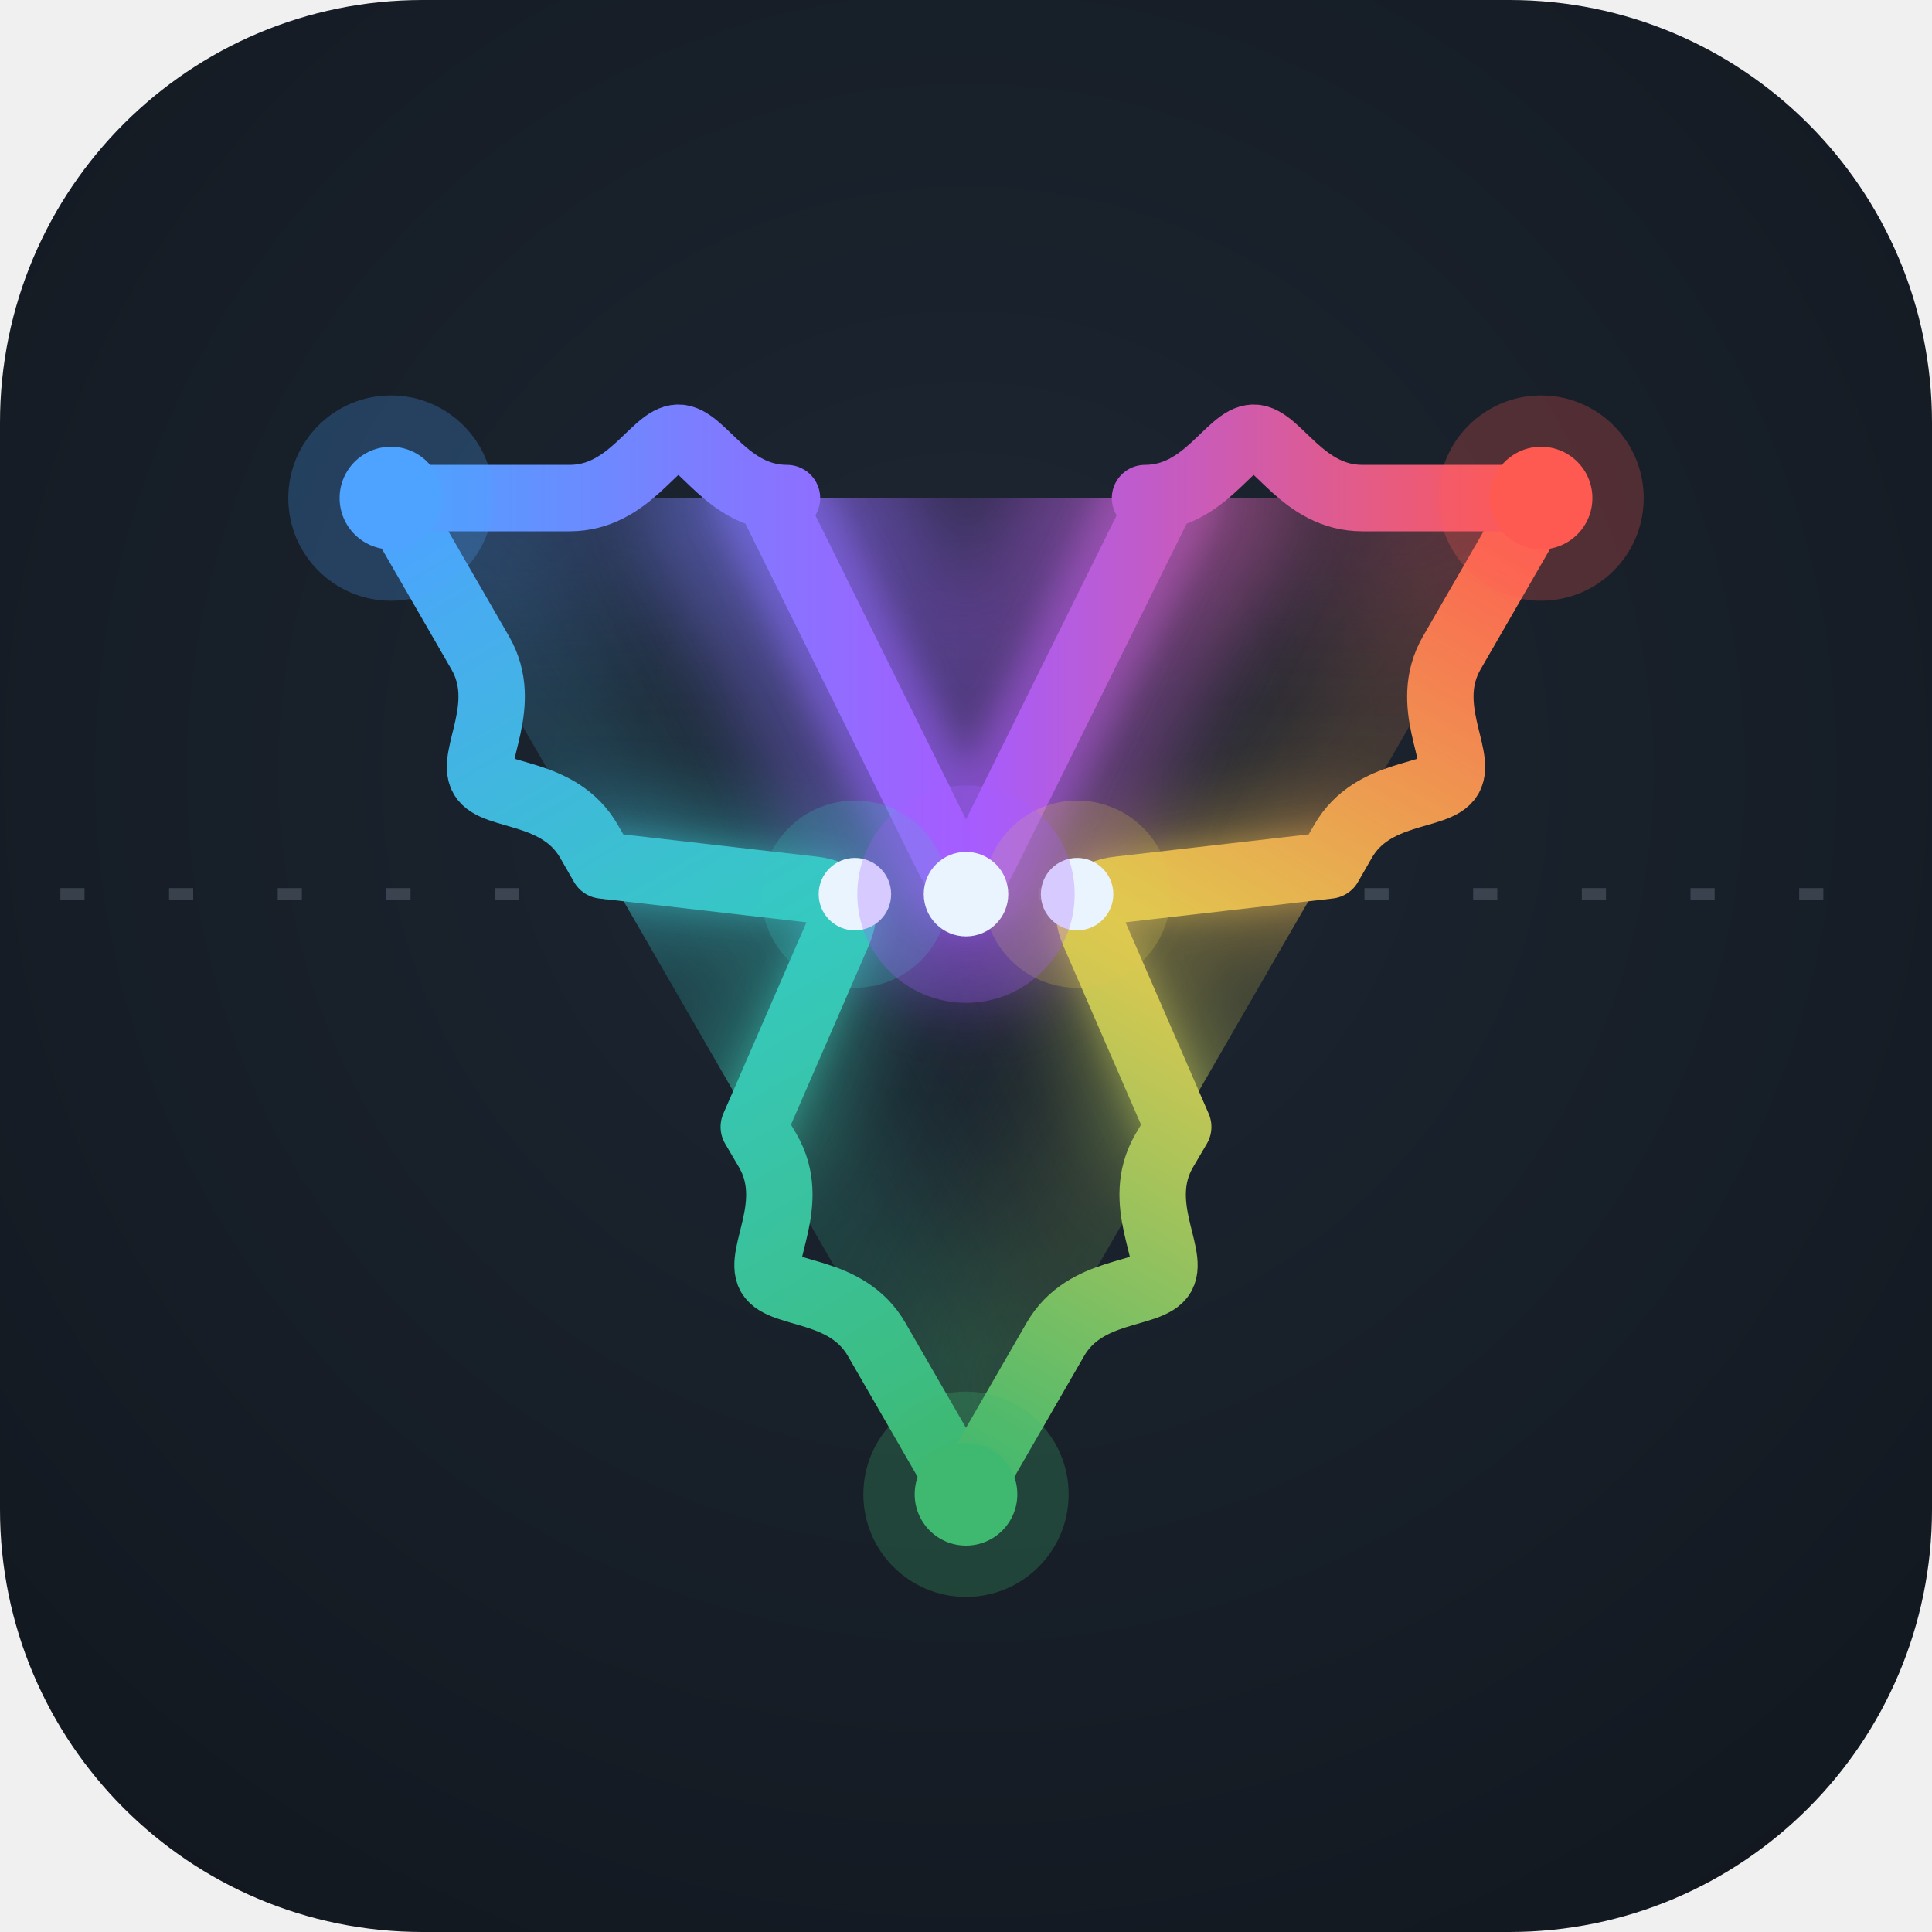
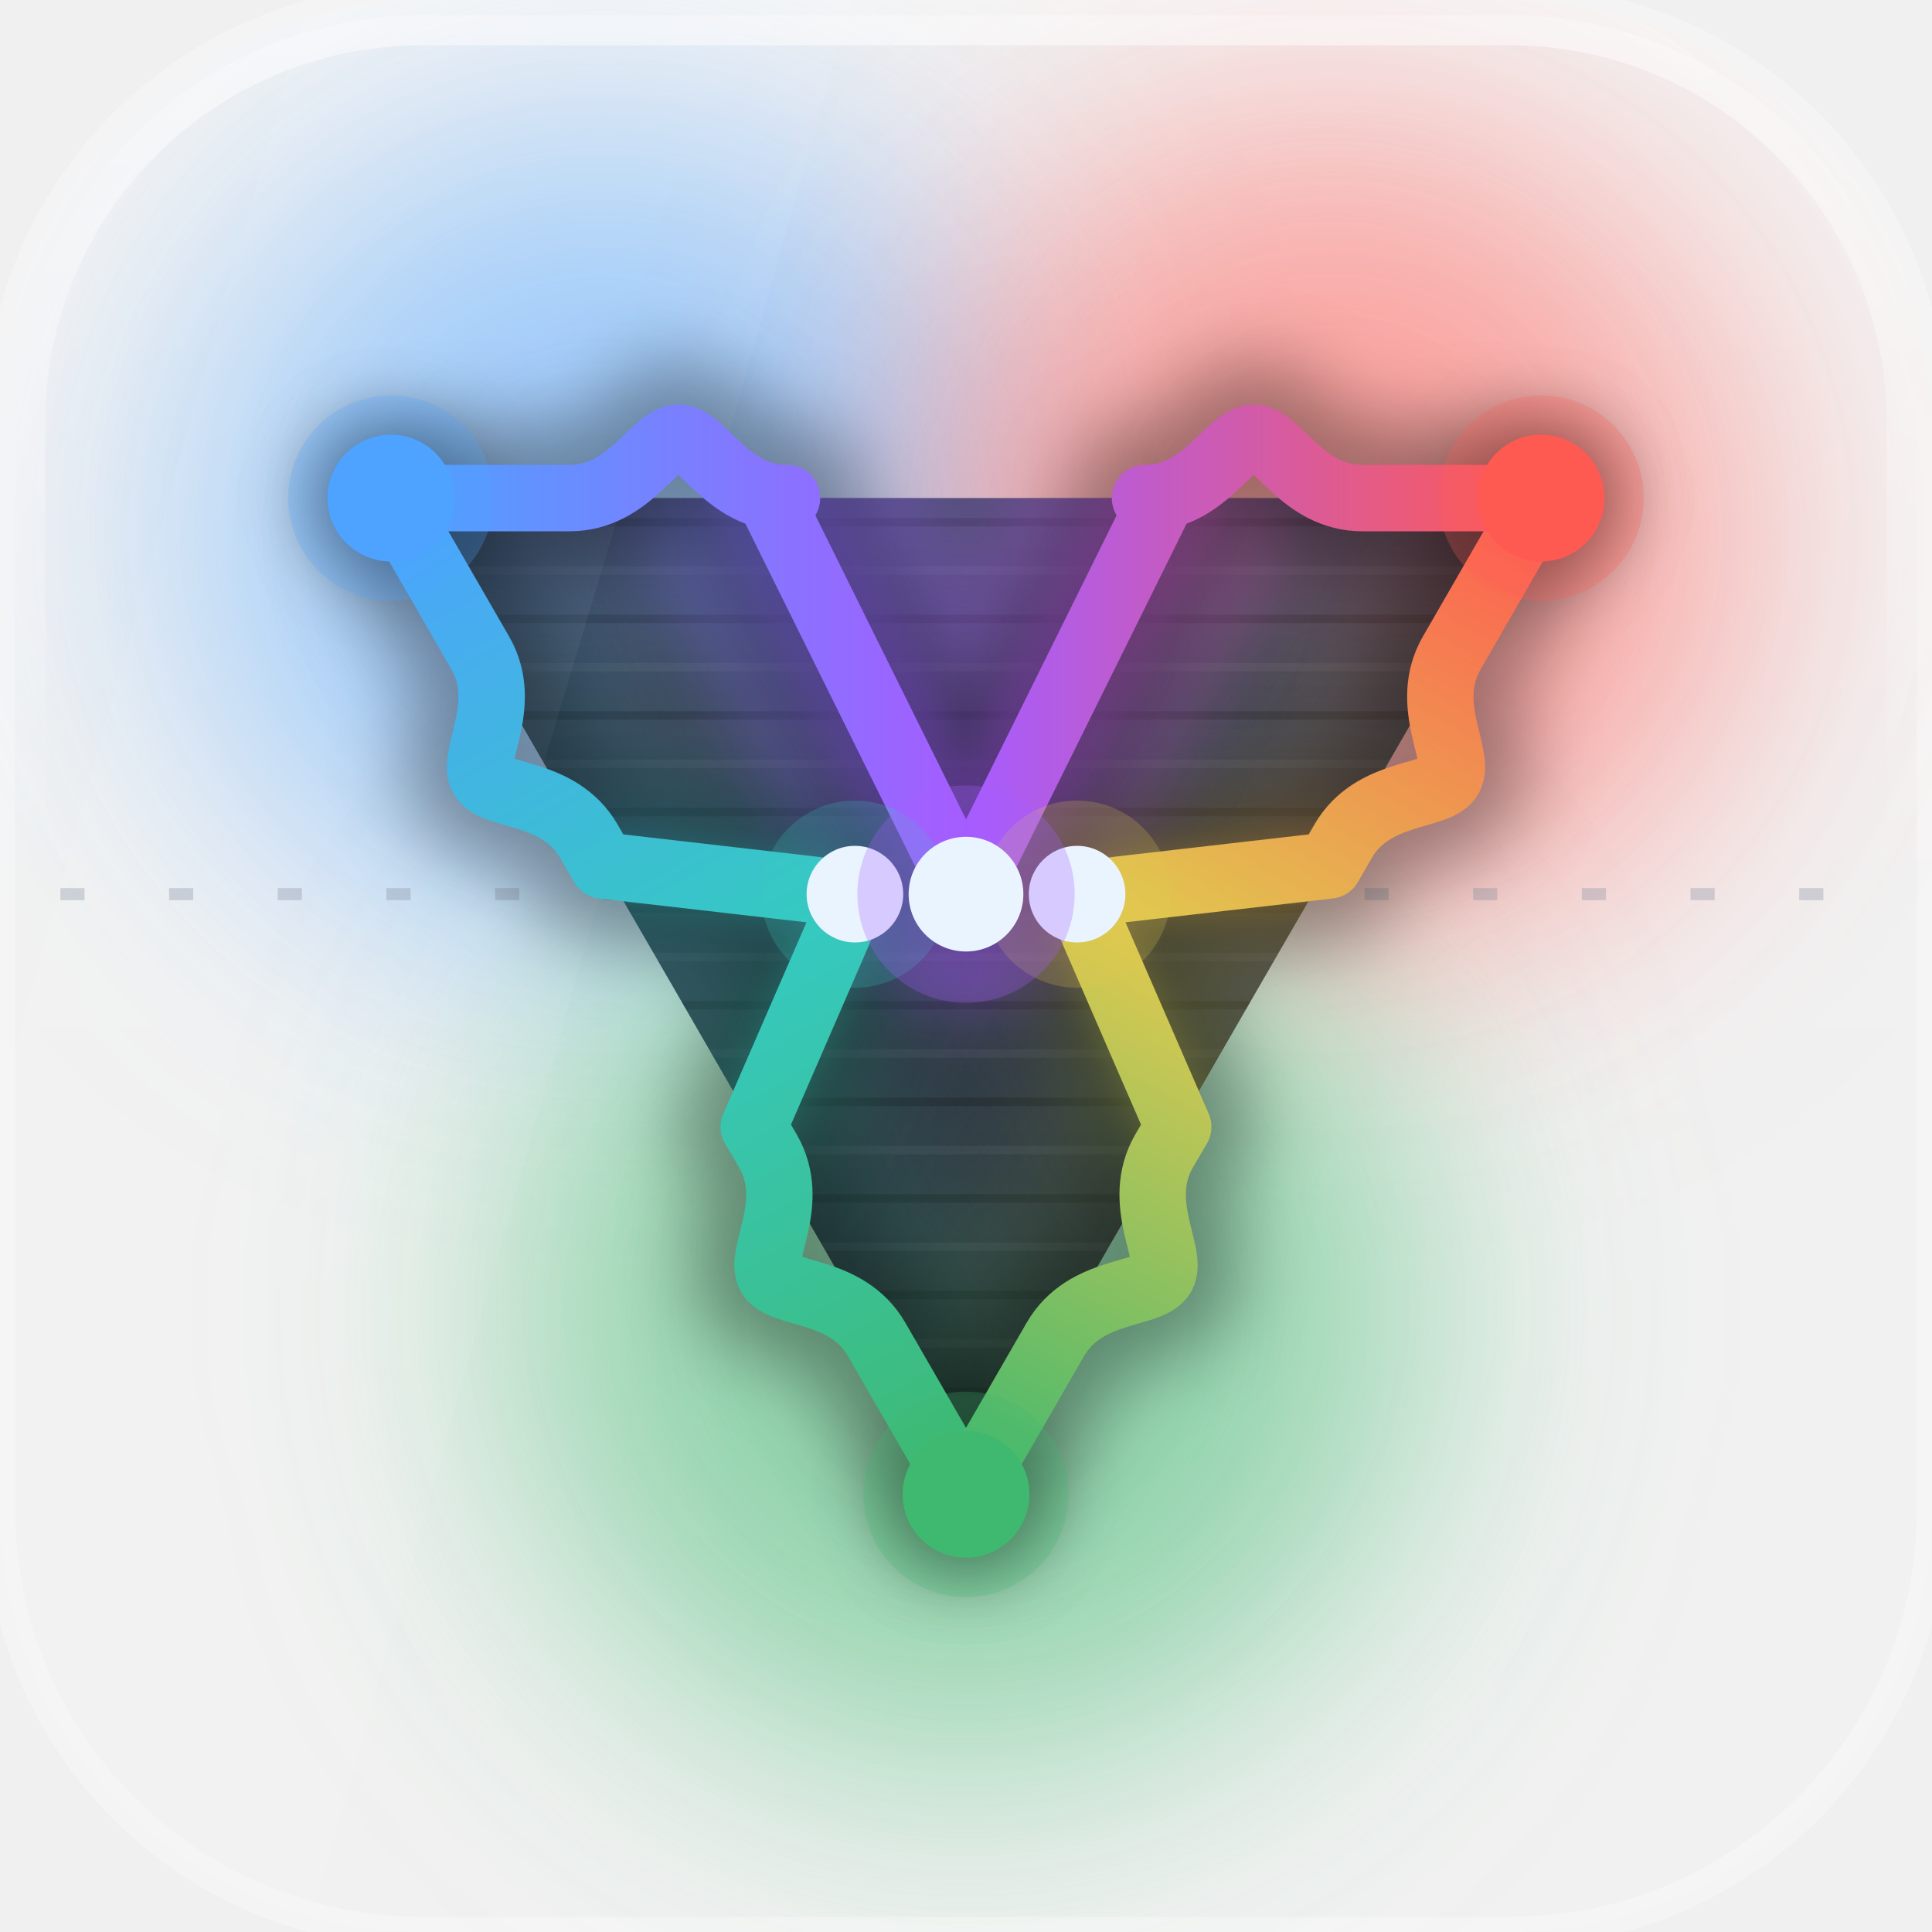
<svg xmlns="http://www.w3.org/2000/svg" viewBox="0 0 64 64" role="img" aria-label="VerboLang">
  <defs>
-     <radialGradient id="ivbg" cx="0.5" cy="0.4" r="0.8">
-       <stop offset="0" stop-color="#1d2733" />
-       <stop offset="1" stop-color="#11161d" />
-     </radialGradient>
-     <filter id="ibw" filterUnits="userSpaceOnUse" x="-64" y="-64" width="192" height="192">
+     <linearGradient id="iglass" x1="0" y1="0" x2="0" y2="1">
+       <stop offset="0" stop-color="#ffffff" stop-opacity="0.14" />
+       <stop offset="1" stop-color="#ffffff" stop-opacity="0.05" />
+     </linearGradient>
+     <linearGradient id="irim" gradientUnits="userSpaceOnUse" x1="0" y1="0" x2="0" y2="28.8">
+       <stop offset="0" stop-color="#ffffff" stop-opacity="0.5" />
+       <stop offset="1" stop-color="#ffffff" stop-opacity="0" />
+     </linearGradient>
+     <linearGradient id="imetal" gradientUnits="userSpaceOnUse" x1="0" y1="16.50" x2="0" y2="49.50">
+       <stop offset="0" stop-color="#3f4a58" />
+       <stop offset="1" stop-color="#252d37" />
+     </linearGradient>
+     <filter id="ibb" filterUnits="userSpaceOnUse" x="-256" y="-256" width="576" height="576">
+       <feGaussianBlur stdDeviation="4.5" />
+     </filter>
+     <filter id="ibsh" filterUnits="userSpaceOnUse" x="-256" y="-256" width="576" height="576">
+       <feGaussianBlur stdDeviation="1.2" />
+     </filter>
+     <filter id="ibw" filterUnits="userSpaceOnUse" x="-256" y="-256" width="576" height="576">
      <feGaussianBlur stdDeviation="2.2" />
    </filter>
-     <filter id="ibl1" filterUnits="userSpaceOnUse" x="-64" y="-64" width="192" height="192">
+     <filter id="ibl1" filterUnits="userSpaceOnUse" x="-256" y="-256" width="576" height="576">
      <feGaussianBlur stdDeviation="1.2" />
    </filter>
-     <filter id="ibl2" filterUnits="userSpaceOnUse" x="-64" y="-64" width="192" height="192">
+     <filter id="ibl2" filterUnits="userSpaceOnUse" x="-256" y="-256" width="576" height="576">
      <feGaussianBlur stdDeviation="0.55" />
    </filter>
+     <clipPath id="ipane">
+       <rect x="0" y="0" width="64" height="64" rx="14.0" />
+     </clipPath>
    <clipPath id="itri">
      <polygon points="12.95 16.50 51.05 16.50 32.00 49.50" />
    </clipPath>
    <linearGradient id="igA" gradientUnits="userSpaceOnUse" x1="12.95" y1="16.50" x2="32.00" y2="49.50">
      <stop offset="0" stop-color="#4da3ff" />
      <stop offset="0.5" stop-color="#35c9c1" />
      <stop offset="1" stop-color="#3fb96f" />
    </linearGradient>
    <linearGradient id="igB" gradientUnits="userSpaceOnUse" x1="32.00" y1="49.50" x2="51.05" y2="16.50">
      <stop offset="0" stop-color="#3fb96f" />
      <stop offset="0.5" stop-color="#e0c94f" />
      <stop offset="1" stop-color="#ff5a52" />
    </linearGradient>
    <linearGradient id="igC" gradientUnits="userSpaceOnUse" x1="51.05" y1="16.50" x2="12.95" y2="16.50">
      <stop offset="0" stop-color="#ff5a52" />
      <stop offset="0.5" stop-color="#a55cff" />
      <stop offset="1" stop-color="#4da3ff" />
    </linearGradient>
  </defs>
-   <rect x="0" y="0" width="64" height="64" rx="14.0" fill="url(#ivbg)" />
-   <line x1="2.0" y1="29.62" x2="62.0" y2="29.62" stroke="#8a93a3" stroke-opacity="0.3" stroke-width="0.4" stroke-dasharray="0.8 2.8" />
+   <g clip-path="url(#ipane)">
+     <circle cx="19.90" cy="17.60" r="13.64" fill="#4da3ff" opacity="0.6" filter="url(#ibb)" />
+     <circle cx="44.10" cy="17.60" r="13.64" fill="#ff5a52" opacity="0.6" filter="url(#ibb)" />
+     <circle cx="32.00" cy="43.34" r="15.00" fill="#3fb96f" opacity="0.6" filter="url(#ibb)" />
+   </g>
+   <rect x="0" y="0" width="64" height="64" rx="14.0" fill="url(#iglass)" />
+   <rect x="1.0" y="1.0" width="62.00" height="62.00" rx="13.00" fill="none" stroke="url(#irim)" stroke-width="1.0" />
+   <rect x="0" y="0" width="64" height="64" rx="14.0" fill="none" stroke="#ffffff" stroke-opacity="0.3" stroke-width="1.0" />
+   <polygon points="10.2,0 28.2,0 10.2,64 -7.7,64" fill="#ffffff" opacity="0.05" clip-path="url(#ipane)" />
+   <g clip-path="url(#itri)">
+     <polygon points="12.95 16.50 51.05 16.50 32.00 49.50" fill="url(#imetal)" />
+     <line x1="0" y1="17.30" x2="64" y2="17.30" stroke="#000000" stroke-opacity="0.2" stroke-width="0.28" />
+     <line x1="0" y1="18.90" x2="64" y2="18.90" stroke="#ffffff" stroke-opacity="0.05" stroke-width="0.28" />
+     <line x1="0" y1="20.50" x2="64" y2="20.50" stroke="#000000" stroke-opacity="0.2" stroke-width="0.28" />
+     <line x1="0" y1="22.10" x2="64" y2="22.10" stroke="#ffffff" stroke-opacity="0.05" stroke-width="0.28" />
+     <line x1="0" y1="23.70" x2="64" y2="23.70" stroke="#000000" stroke-opacity="0.2" stroke-width="0.28" />
+     <line x1="0" y1="25.30" x2="64" y2="25.30" stroke="#ffffff" stroke-opacity="0.05" stroke-width="0.28" />
+     <line x1="0" y1="26.90" x2="64" y2="26.90" stroke="#000000" stroke-opacity="0.2" stroke-width="0.28" />
+     <line x1="0" y1="28.50" x2="64" y2="28.50" stroke="#ffffff" stroke-opacity="0.05" stroke-width="0.28" />
+     <line x1="0" y1="30.10" x2="64" y2="30.10" stroke="#000000" stroke-opacity="0.2" stroke-width="0.28" />
+     <line x1="0" y1="31.70" x2="64" y2="31.70" stroke="#ffffff" stroke-opacity="0.05" stroke-width="0.28" />
+     <line x1="0" y1="33.30" x2="64" y2="33.30" stroke="#000000" stroke-opacity="0.2" stroke-width="0.28" />
+     <line x1="0" y1="34.90" x2="64" y2="34.90" stroke="#ffffff" stroke-opacity="0.05" stroke-width="0.28" />
+     <line x1="0" y1="36.50" x2="64" y2="36.50" stroke="#000000" stroke-opacity="0.2" stroke-width="0.28" />
+     <line x1="0" y1="38.10" x2="64" y2="38.10" stroke="#ffffff" stroke-opacity="0.05" stroke-width="0.28" />
+     <line x1="0" y1="39.70" x2="64" y2="39.70" stroke="#000000" stroke-opacity="0.2" stroke-width="0.28" />
+     <line x1="0" y1="41.30" x2="64" y2="41.30" stroke="#ffffff" stroke-opacity="0.05" stroke-width="0.28" />
+     <line x1="0" y1="42.90" x2="64" y2="42.90" stroke="#000000" stroke-opacity="0.2" stroke-width="0.28" />
+     <line x1="0" y1="44.50" x2="64" y2="44.50" stroke="#ffffff" stroke-opacity="0.05" stroke-width="0.28" />
+     <line x1="0" y1="46.10" x2="64" y2="46.10" stroke="#000000" stroke-opacity="0.2" stroke-width="0.28" />
+     <line x1="0" y1="47.70" x2="64" y2="47.70" stroke="#ffffff" stroke-opacity="0.05" stroke-width="0.28" />
+     <line x1="0" y1="49.30" x2="64" y2="49.30" stroke="#000000" stroke-opacity="0.2" stroke-width="0.28" />
+     <polygon points="11.5,0 25.6,0 6.4,64 -7.7,64" fill="#ffffff" opacity="0.06" />
+   </g>
+   <line x1="2.0" y1="29.62" x2="62.0" y2="29.62" stroke="#8a93a3" stroke-opacity="0.35" stroke-width="0.4" stroke-dasharray="0.8 2.8" />
  <g clip-path="url(#itri)">
    <path d="M 12.95 16.50 L 32.00 49.50" fill="none" stroke="url(#igA)" stroke-width="7.5" opacity="0.2" filter="url(#ibw)" />
    <path d="M 32.00 49.50 L 51.05 16.50" fill="none" stroke="url(#igB)" stroke-width="7.5" opacity="0.2" filter="url(#ibw)" />
    <path d="M 51.05 16.50 L 12.95 16.50" fill="none" stroke="url(#igC)" stroke-width="7.5" opacity="0.2" filter="url(#ibw)" />
  </g>
  <g clip-path="url(#itri)">
    <path d="M 19.97 28.67 L 26.93 29.47 Q 28.32 29.62 27.76 30.91 L 24.97 37.33" fill="none" stroke="url(#igA)" stroke-width="4.6" opacity="0.3" stroke-linecap="round" stroke-linejoin="round" filter="url(#ibl1)" />
    <path d="M 19.97 28.67 L 26.93 29.47 Q 28.32 29.62 27.76 30.91 L 24.97 37.33" fill="none" stroke="url(#igA)" stroke-width="2.2" opacity="0.5" stroke-linecap="round" stroke-linejoin="round" filter="url(#ibl2)" />
    <path d="M 39.03 37.33 L 36.24 30.91 Q 35.68 29.62 37.07 29.47 L 44.03 28.67" fill="none" stroke="url(#igB)" stroke-width="4.6" opacity="0.3" stroke-linecap="round" stroke-linejoin="round" filter="url(#ibl1)" />
    <path d="M 39.03 37.33 L 36.24 30.91 Q 35.68 29.62 37.07 29.47 L 44.03 28.67" fill="none" stroke="url(#igB)" stroke-width="2.2" opacity="0.5" stroke-linecap="round" stroke-linejoin="round" filter="url(#ibl2)" />
    <path d="M 38.50 16.50 L 32.62 28.37 Q 32.00 29.62 31.38 28.37 L 25.50 16.50" fill="none" stroke="url(#igC)" stroke-width="8.6" opacity="0.38" stroke-linecap="round" stroke-linejoin="round" filter="url(#ibl1)" />
    <path d="M 38.50 16.50 L 32.62 28.37 Q 32.00 29.62 31.38 28.37 L 25.50 16.50" fill="none" stroke="url(#igC)" stroke-width="3.7" opacity="0.55" stroke-linecap="round" stroke-linejoin="round" filter="url(#ibl2)" />
  </g>
+   <path d="M 12.95 16.50 L 15.91 21.63 C 16.90 23.35 15.58 25.06 15.98 25.75 C 16.37 26.44 18.52 26.15 19.51 27.87 L 19.97 28.67 L 26.93 29.47 Q 28.32 29.62 27.76 30.91 L 24.97 37.33 L 25.44 38.13 C 26.43 39.85 25.11 41.56 25.50 42.25 C 25.90 42.94 28.05 42.65 29.04 44.37 L 32.00 49.50" fill="none" stroke="#000000" stroke-opacity="0.35" stroke-width="5.0" stroke-linecap="round" stroke-linejoin="round" filter="url(#ibsh)" />
+   <path d="M 32.00 49.50 L 34.96 44.37 C 35.95 42.65 38.10 42.94 38.50 42.25 C 38.89 41.56 37.57 39.85 38.56 38.13 L 39.03 37.33 L 36.24 30.91 Q 35.68 29.62 37.07 29.47 L 44.03 28.67 L 44.49 27.87 C 45.48 26.15 47.63 26.44 48.02 25.75 C 48.42 25.06 47.10 23.35 48.09 21.63 L 51.05 16.50" fill="none" stroke="#000000" stroke-opacity="0.35" stroke-width="5.0" stroke-linecap="round" stroke-linejoin="round" filter="url(#ibsh)" />
+   <path d="M 51.05 16.50 L 45.13 16.50 C 43.15 16.50 42.32 14.50 41.53 14.50 C 40.73 14.50 39.91 16.50 37.93 16.50 L 38.50 16.50 L 32.62 28.37 Q 32.00 29.62 31.38 28.37 L 25.50 16.50 L 26.07 16.50 C 24.09 16.50 23.27 14.50 22.47 14.50 C 21.68 14.50 20.85 16.50 18.87 16.50 L 12.95 16.50" fill="none" stroke="#000000" stroke-opacity="0.35" stroke-width="5.0" stroke-linecap="round" stroke-linejoin="round" filter="url(#ibsh)" />
  <path d="M 12.95 16.50 L 15.91 21.63 C 16.90 23.35 15.58 25.06 15.98 25.75 C 16.37 26.44 18.52 26.15 19.51 27.87 L 19.97 28.67 L 26.93 29.47 Q 28.32 29.62 27.76 30.91 L 24.97 37.33 L 25.44 38.13 C 26.43 39.85 25.11 41.56 25.50 42.25 C 25.90 42.94 28.05 42.65 29.04 44.37 L 32.00 49.50" fill="none" stroke="url(#igA)" stroke-width="2.2" stroke-linecap="round" stroke-linejoin="round" />
  <path d="M 32.00 49.50 L 34.96 44.37 C 35.95 42.65 38.10 42.94 38.50 42.25 C 38.89 41.56 37.57 39.85 38.56 38.13 L 39.03 37.33 L 36.24 30.91 Q 35.68 29.62 37.07 29.47 L 44.03 28.67 L 44.49 27.87 C 45.48 26.15 47.63 26.44 48.02 25.75 C 48.42 25.06 47.10 23.35 48.09 21.63 L 51.05 16.50" fill="none" stroke="url(#igB)" stroke-width="2.2" stroke-linecap="round" stroke-linejoin="round" />
  <path d="M 51.05 16.50 L 45.13 16.50 C 43.15 16.50 42.32 14.50 41.53 14.50 C 40.73 14.50 39.91 16.50 37.93 16.50 L 38.50 16.50 L 32.62 28.37 Q 32.00 29.62 31.38 28.37 L 25.50 16.50 L 26.07 16.50 C 24.09 16.50 23.27 14.50 22.47 14.50 C 21.68 14.50 20.85 16.50 18.87 16.50 L 12.95 16.50" fill="none" stroke="url(#igC)" stroke-width="2.2" stroke-linecap="round" stroke-linejoin="round" />
  <circle cx="28.32" cy="29.62" r="3.1" fill="#35c9c1" opacity="0.22" />
-   <circle cx="28.32" cy="29.62" r="1.2" fill="#eaf4ff" />
+   <circle cx="28.32" cy="29.62" r="1.6" fill="#eaf4ff" />
  <circle cx="35.68" cy="29.62" r="3.1" fill="#e0c94f" opacity="0.22" />
-   <circle cx="35.68" cy="29.62" r="1.2" fill="#eaf4ff" />
+   <circle cx="35.68" cy="29.62" r="1.6" fill="#eaf4ff" />
  <circle cx="32.00" cy="29.62" r="3.6" fill="#a55cff" opacity="0.28" />
-   <circle cx="32.00" cy="29.62" r="1.4" fill="#eaf4ff" />
+   <circle cx="32.00" cy="29.62" r="1.9" fill="#eaf4ff" />
  <circle cx="12.95" cy="16.50" r="3.4" fill="#4da3ff" opacity="0.25" />
-   <circle cx="12.95" cy="16.50" r="1.7" fill="#4da3ff" />
+   <circle cx="12.95" cy="16.50" r="2.1" fill="#4da3ff" />
  <circle cx="51.05" cy="16.50" r="3.4" fill="#ff5a52" opacity="0.25" />
-   <circle cx="51.05" cy="16.50" r="1.7" fill="#ff5a52" />
+   <circle cx="51.05" cy="16.50" r="2.1" fill="#ff5a52" />
  <circle cx="32.00" cy="49.50" r="3.4" fill="#3fb96f" opacity="0.25" />
-   <circle cx="32.00" cy="49.50" r="1.7" fill="#3fb96f" />
+   <circle cx="32.00" cy="49.50" r="2.1" fill="#3fb96f" />
</svg>
